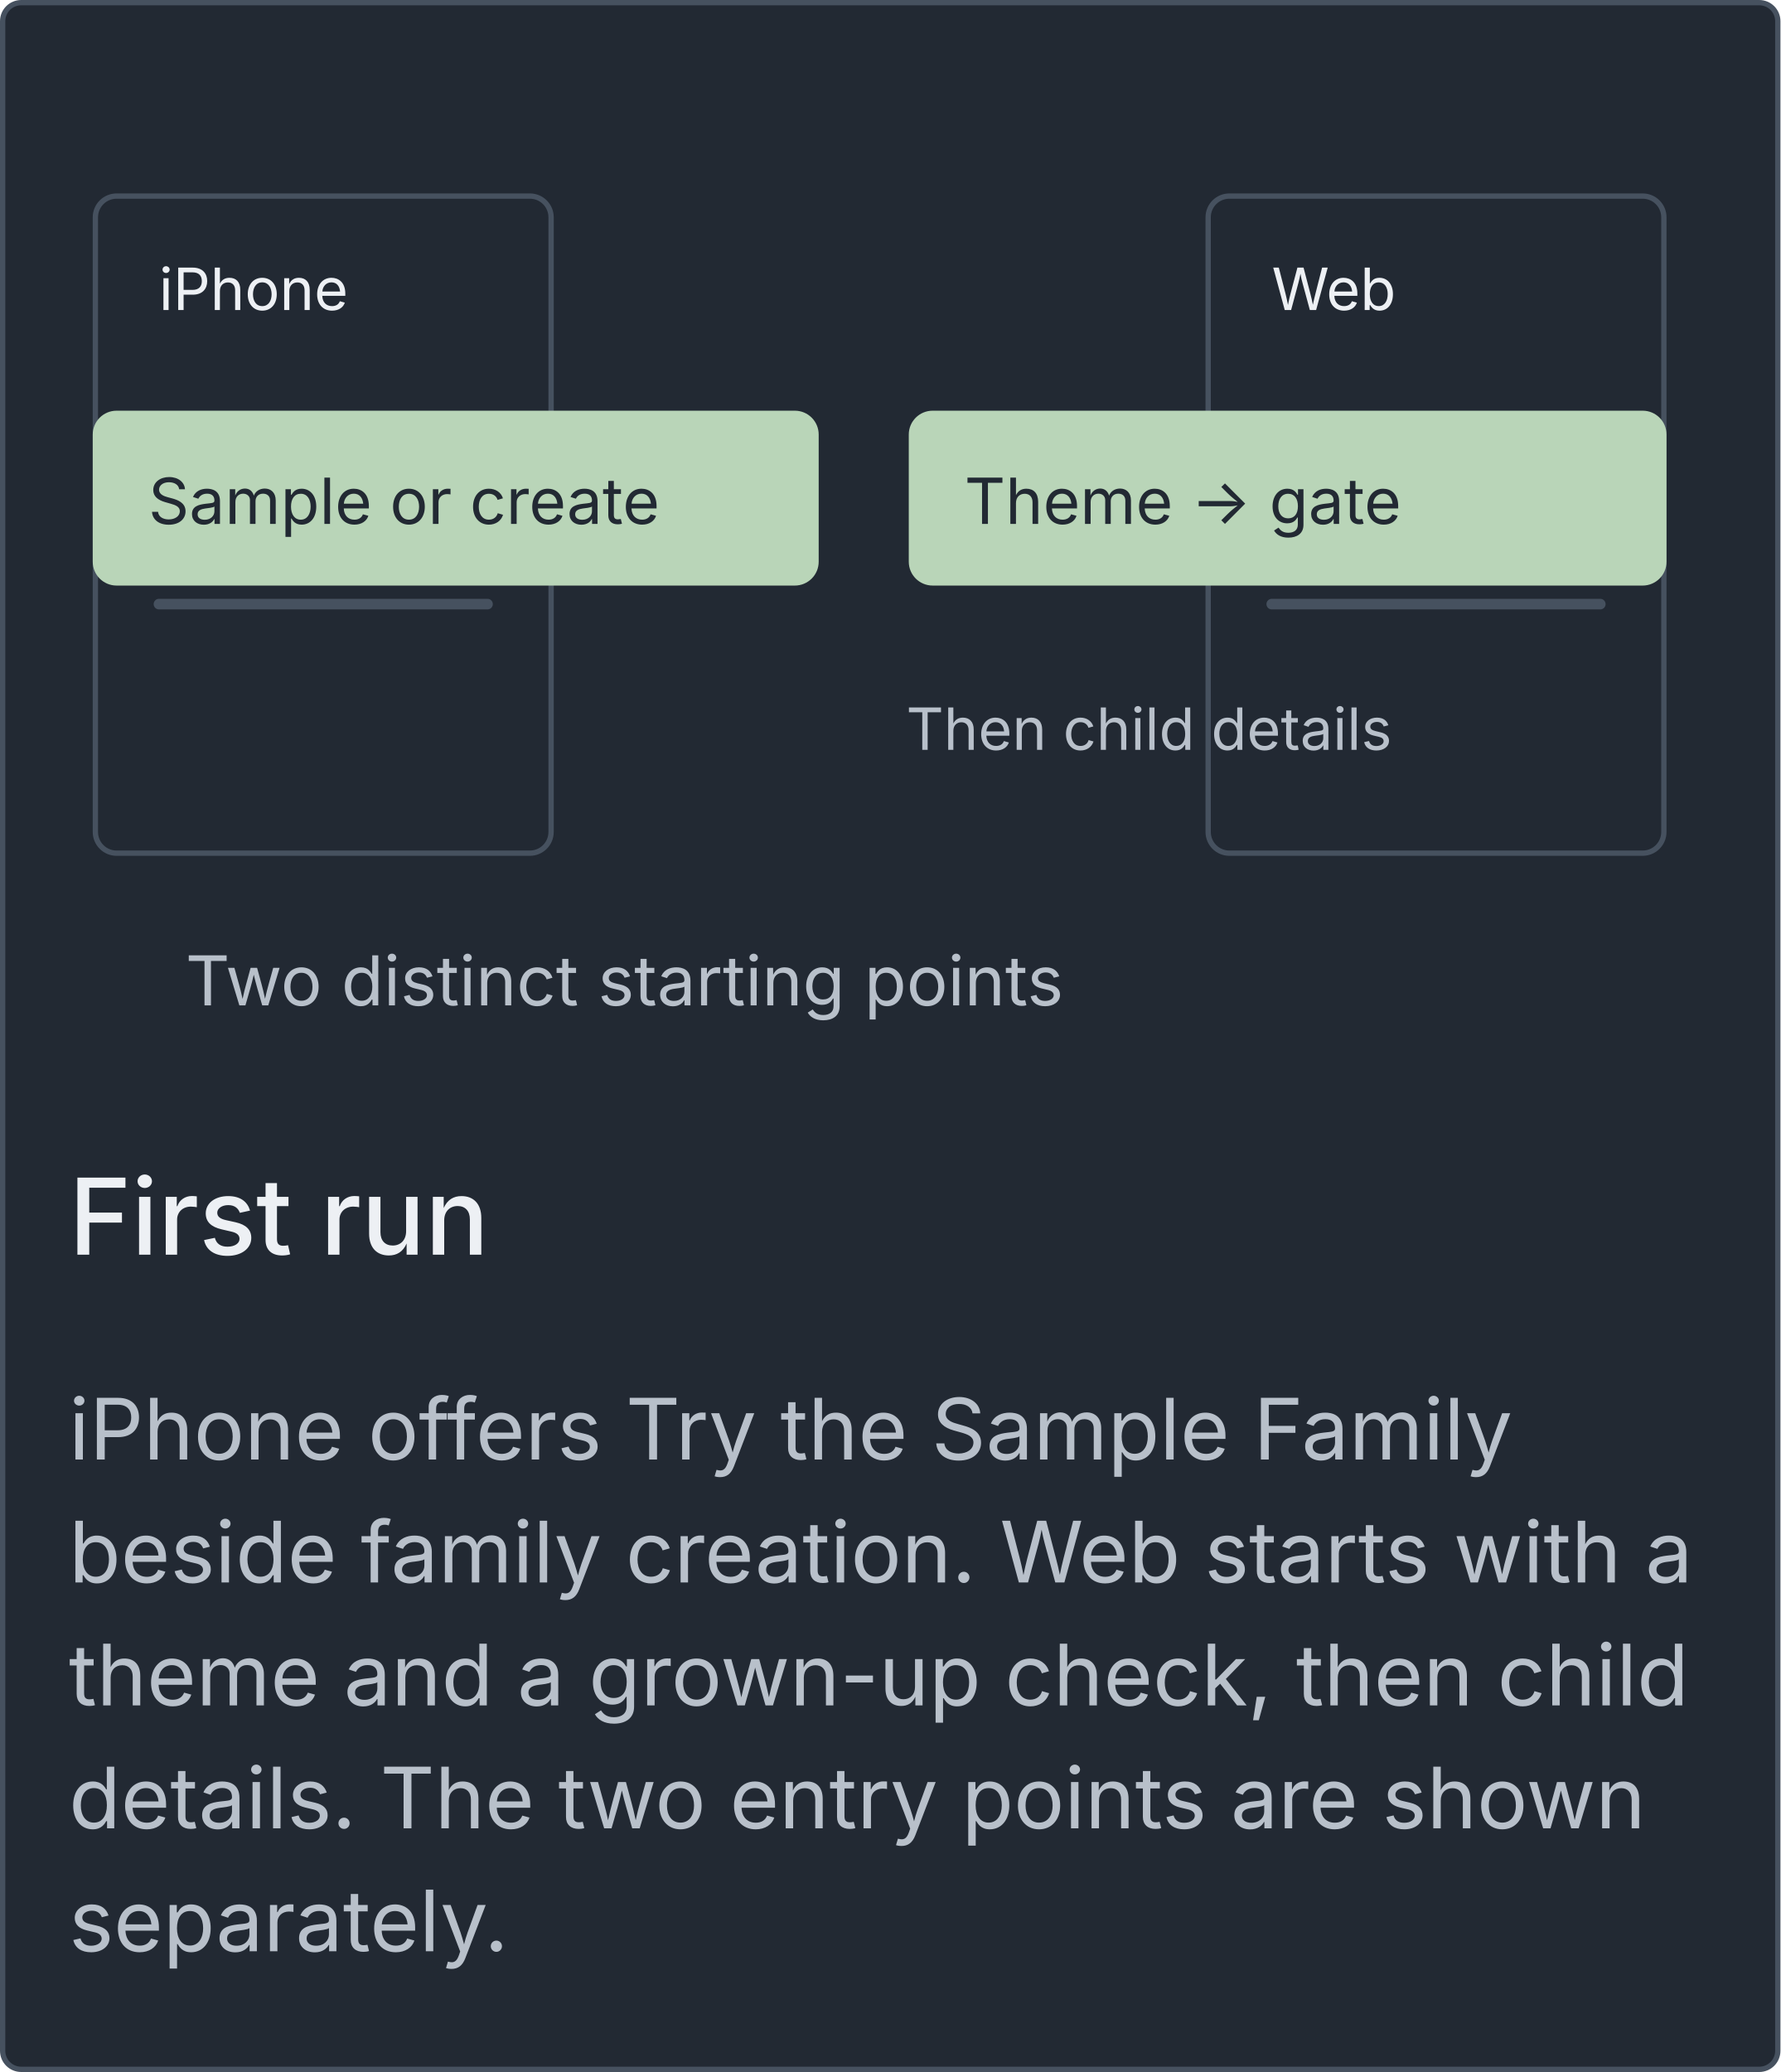
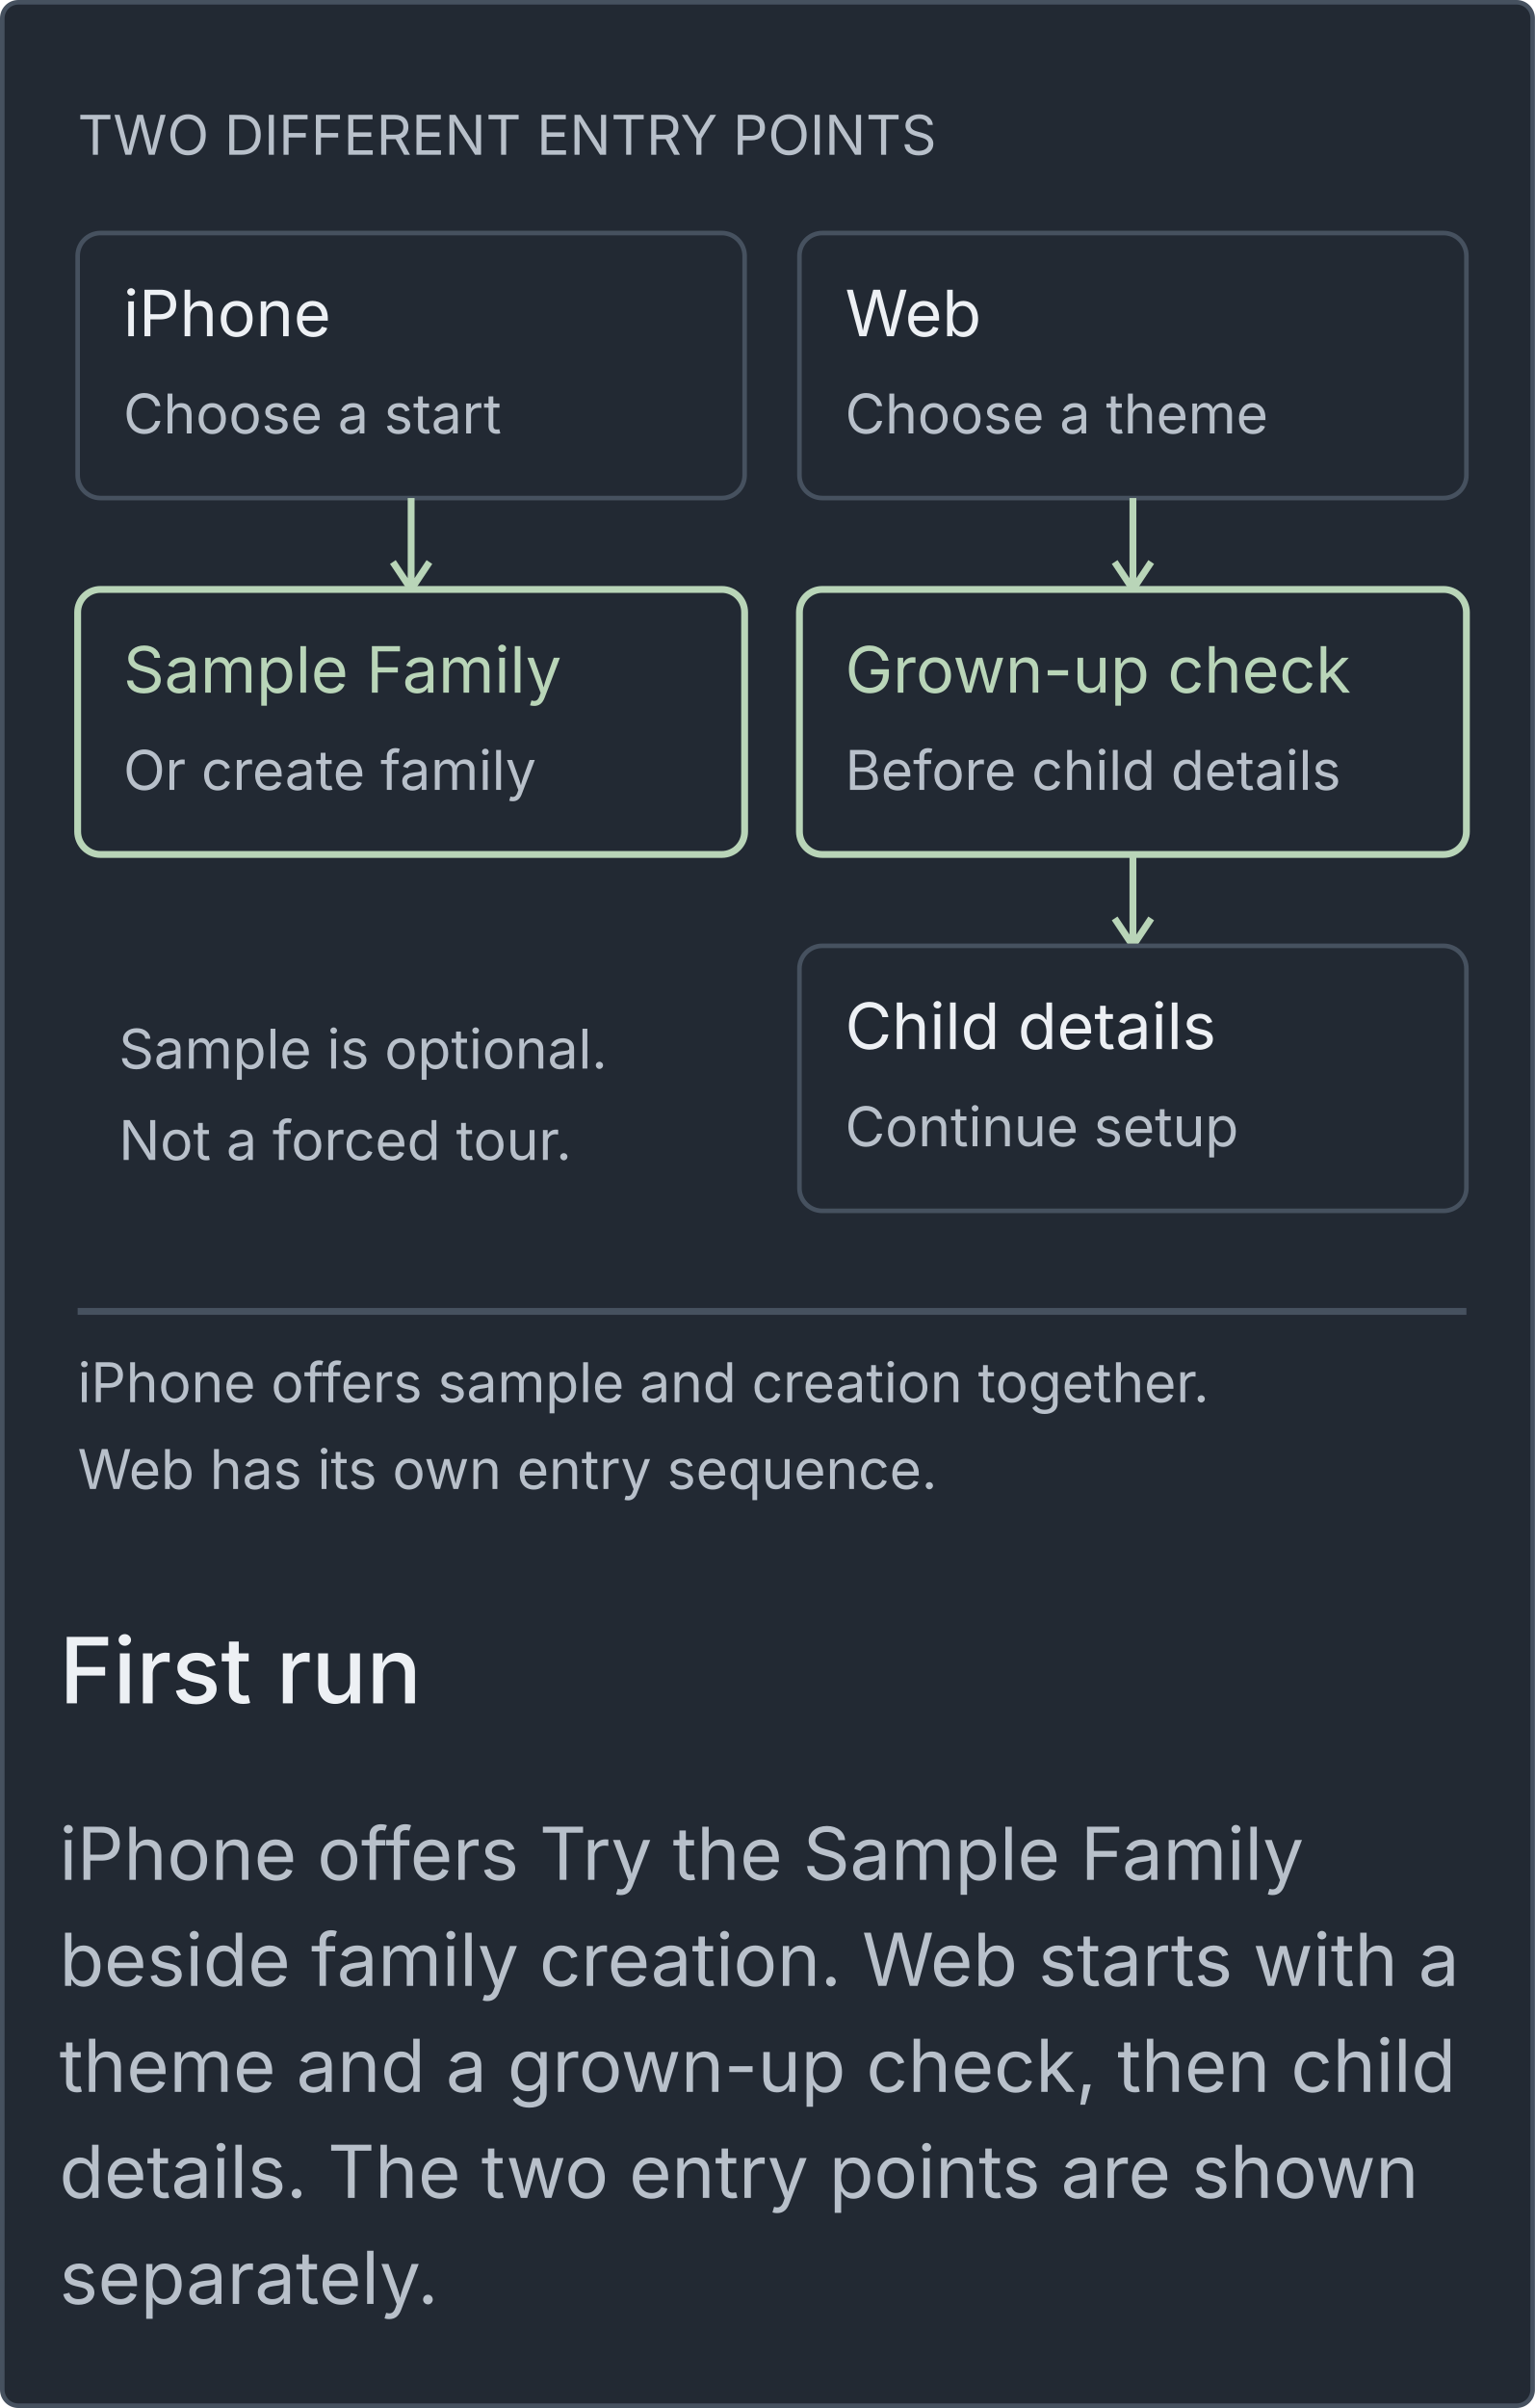
- <svg xmlns="http://www.w3.org/2000/svg" width="336" height="391" viewBox="0 0 336 391" fill="none">
-   <rect x="0.5" y="0.5" width="335" height="390" rx="3.5" fill="#222933" />
-   <rect x="0.5" y="0.5" width="335" height="390" rx="3.5" stroke="#46515F" />
-   <path d="M100 37H22C19.791 37 18 38.791 18 41V157C18 159.209 19.791 161 22 161H100C102.209 161 104 159.209 104 157V41C104 38.791 102.209 37 100 37Z" fill="#222933" stroke="#46515F" />
-   <text fill="#EDF0F4" style="white-space: pre" xml:space="preserve" font-family="Inter" font-size="11" letter-spacing="0em">
-     <tspan x="30" y="58.5">iPhone</tspan>
+ <svg xmlns="http://www.w3.org/2000/svg" width="336" height="527" viewBox="0 0 336 527" fill="none">
+   <rect x="0.5" y="0.5" width="335" height="526" rx="3.5" fill="#222933" />
+   <rect x="0.5" y="0.5" width="335" height="526" rx="3.5" stroke="#46515F" />
+   <text fill="#B8C0CA" style="white-space: pre" xml:space="preserve" font-family="Inter" font-size="12" letter-spacing="0em">
+     <tspan x="17" y="33.864">TWO DIFFERENT ENTRY POINTS</tspan>
  </text>
-   <path d="M30 80H92" stroke="#46515F" stroke-width="2" stroke-linecap="round" stroke-linejoin="round" />
-   <path d="M30 97H92" stroke="#46515F" stroke-width="2" stroke-linecap="round" stroke-linejoin="round" />
-   <path d="M30 114H92" stroke="#46515F" stroke-width="2" stroke-linecap="round" stroke-linejoin="round" />
-   <path d="M310 37H232C229.791 37 228 38.791 228 41V157C228 159.209 229.791 161 232 161H310C312.209 161 314 159.209 314 157V41C314 38.791 312.209 37 310 37Z" fill="#222933" stroke="#46515F" />
-   <text fill="#EDF0F4" style="white-space: pre" xml:space="preserve" font-family="Inter" font-size="11" letter-spacing="0em">
-     <tspan x="240" y="58.5">Web</tspan>
+   <path d="M158 51H22C19.239 51 17 53.239 17 56V104C17 106.761 19.239 109 22 109H158C160.761 109 163 106.761 163 104V56C163 53.239 160.761 51 158 51Z" fill="#222933" stroke="#46515F" />
+   <text fill="#EDF0F4" style="white-space: pre" xml:space="preserve" font-family="Inter" font-size="14" letter-spacing="0em">
+     <tspan x="27" y="73.591">iPhone</tspan>
  </text>
-   <path d="M240 80H302" stroke="#46515F" stroke-width="2" stroke-linecap="round" stroke-linejoin="round" />
-   <path d="M240 97H302" stroke="#46515F" stroke-width="2" stroke-linecap="round" stroke-linejoin="round" />
-   <path d="M240 114H302" stroke="#46515F" stroke-width="2" stroke-linecap="round" stroke-linejoin="round" />
-   <path d="M150 78H22C19.791 78 18 79.791 18 82V106C18 108.209 19.791 110 22 110H150C152.209 110 154 108.209 154 106V82C154 79.791 152.209 78 150 78Z" fill="#B9D5B8" stroke="#B9D5B8" />
-   <text fill="#222933" style="white-space: pre" xml:space="preserve" font-family="Inter" font-size="12" letter-spacing="0em">
-     <tspan x="28" y="98.864">Sample or create</tspan>
+   <text fill="#B8C0CA" style="white-space: pre" xml:space="preserve" font-family="Inter" font-size="12" letter-spacing="0em">
+     <tspan x="27" y="94.864">Choose a start</tspan>
  </text>
-   <path d="M310 78H176C173.791 78 172 79.791 172 82V106C172 108.209 173.791 110 176 110H310C312.209 110 314 108.209 314 106V82C314 79.791 312.209 78 310 78Z" fill="#B9D5B8" stroke="#B9D5B8" />
-   <text fill="#222933" style="white-space: pre" xml:space="preserve" font-family="Inter" font-size="12" letter-spacing="0em">
-     <tspan x="182" y="98.864">Theme → gate</tspan>
+   <path d="M316 51H180C177.239 51 175 53.239 175 56V104C175 106.761 177.239 109 180 109H316C318.761 109 321 106.761 321 104V56C321 53.239 318.761 51 316 51Z" fill="#222933" stroke="#46515F" />
+   <text fill="#EDF0F4" style="white-space: pre" xml:space="preserve" font-family="Inter" font-size="14" letter-spacing="0em">
+     <tspan x="185" y="73.591">Web</tspan>
  </text>
-   <text fill="#B8C0CA" style="white-space: pre" xml:space="preserve" font-family="Inter" font-size="11" letter-spacing="0em">
-     <tspan x="171" y="141.5">Then child details</tspan>
+   <text fill="#B8C0CA" style="white-space: pre" xml:space="preserve" font-family="Inter" font-size="12" letter-spacing="0em">
+     <tspan x="185" y="94.864">Choose a theme</tspan>
  </text>
-   <text fill="#B8C0CA" style="white-space: pre" xml:space="preserve" font-family="Inter" font-size="13" letter-spacing="0em">
-     <tspan x="35" y="189.727">Two distinct starting points</tspan>
+   <path d="M90 109V129M94 123L90 129L86 123" stroke="#B9D5B8" stroke-width="1.5" stroke-linejoin="round" />
+   <path d="M248 109V129M252 123L248 129L244 123" stroke="#B9D5B8" stroke-width="1.5" stroke-linejoin="round" />
+   <path d="M158 129H22C19.239 129 17 131.239 17 134V182C17 184.761 19.239 187 22 187H158C160.761 187 163 184.761 163 182V134C163 131.239 160.761 129 158 129Z" fill="#222933" stroke="#B9D5B8" stroke-width="1.5" />
+   <text fill="#B9D5B8" style="white-space: pre" xml:space="preserve" font-family="Inter" font-size="14" letter-spacing="0em">
+     <tspan x="27" y="151.591">Sample Family</tspan>
+   </text>
+   <text fill="#B8C0CA" style="white-space: pre" xml:space="preserve" font-family="Inter" font-size="12" letter-spacing="0em">
+     <tspan x="27" y="172.864">Or create family</tspan>
+   </text>
+   <path d="M316 129H180C177.239 129 175 131.239 175 134V182C175 184.761 177.239 187 180 187H316C318.761 187 321 184.761 321 182V134C321 131.239 318.761 129 316 129Z" fill="#222933" stroke="#B9D5B8" stroke-width="1.5" />
+   <text fill="#B9D5B8" style="white-space: pre" xml:space="preserve" font-family="Inter" font-size="14" letter-spacing="0em">
+     <tspan x="185" y="151.591">Grown-up check</tspan>
+   </text>
+   <text fill="#B8C0CA" style="white-space: pre" xml:space="preserve" font-family="Inter" font-size="12" letter-spacing="0em">
+     <tspan x="185" y="172.864">Before child details</tspan>
+   </text>
+   <path d="M248 187V207M252 201L248 207L244 201" stroke="#B9D5B8" stroke-width="1.5" stroke-linejoin="round" />
+   <path d="M316 207H180C177.239 207 175 209.239 175 212V260C175 262.761 177.239 265 180 265H316C318.761 265 321 262.761 321 260V212C321 209.239 318.761 207 316 207Z" fill="#222933" stroke="#46515F" />
+   <text fill="#EDF0F4" style="white-space: pre" xml:space="preserve" font-family="Inter" font-size="14" letter-spacing="0em">
+     <tspan x="185" y="229.591">Child details</tspan>
+   </text>
+   <text fill="#B8C0CA" style="white-space: pre" xml:space="preserve" font-family="Inter" font-size="12" letter-spacing="0em">
+     <tspan x="185" y="250.864">Continue setup</tspan>
+   </text>
+   <text fill="#B8C0CA" style="white-space: pre" xml:space="preserve" font-family="Inter" font-size="12" letter-spacing="0em">
+     <tspan x="26" y="233.864">Sample is optional.</tspan>
+   </text>
+   <text fill="#B8C0CA" style="white-space: pre" xml:space="preserve" font-family="Inter" font-size="12" letter-spacing="0em">
+     <tspan x="26" y="253.864">Not a forced tour.</tspan>
+   </text>
+   <path d="M17 287H321" stroke="#46515F" stroke-width="1.5" stroke-linejoin="round" />
+   <text fill="#B8C0CA" style="white-space: pre" xml:space="preserve" font-family="Inter" font-size="12" letter-spacing="0em">
+     <tspan x="17" y="306.864">iPhone offers sample and creation together.</tspan>
+   </text>
+   <text fill="#B8C0CA" style="white-space: pre" xml:space="preserve" font-family="Inter" font-size="12" letter-spacing="0em">
+     <tspan x="17" y="325.864">Web has its own entry sequence.</tspan>
  </text>
  <text fill="#EDF0F4" style="white-space: pre" xml:space="preserve" font-family="Inter" font-size="20" font-weight="500" letter-spacing="0em">
-     <tspan x="13" y="236.773">First run</tspan>
+     <tspan x="13" y="372.773">First run</tspan>
  </text>
  <text fill="#B8C0CA" style="white-space: pre" xml:space="preserve" font-family="Inter" font-size="16" letter-spacing="0em">
-     <tspan x="13" y="275.418">iPhone offers Try the Sample Family </tspan>
-     <tspan x="13" y="298.618">beside family creation. Web starts with a </tspan>
-     <tspan x="13" y="321.818">theme and a grown-up check, then child </tspan>
-     <tspan x="13" y="345.018">details. The two entry points are shown </tspan>
-     <tspan x="13" y="368.218">separately.</tspan>
+     <tspan x="13" y="411.418">iPhone offers Try the Sample Family </tspan>
+     <tspan x="13" y="434.618">beside family creation. Web starts with a </tspan>
+     <tspan x="13" y="457.818">theme and a grown-up check, then child </tspan>
+     <tspan x="13" y="481.018">details. The two entry points are shown </tspan>
+     <tspan x="13" y="504.218">separately.</tspan>
  </text>
</svg>
